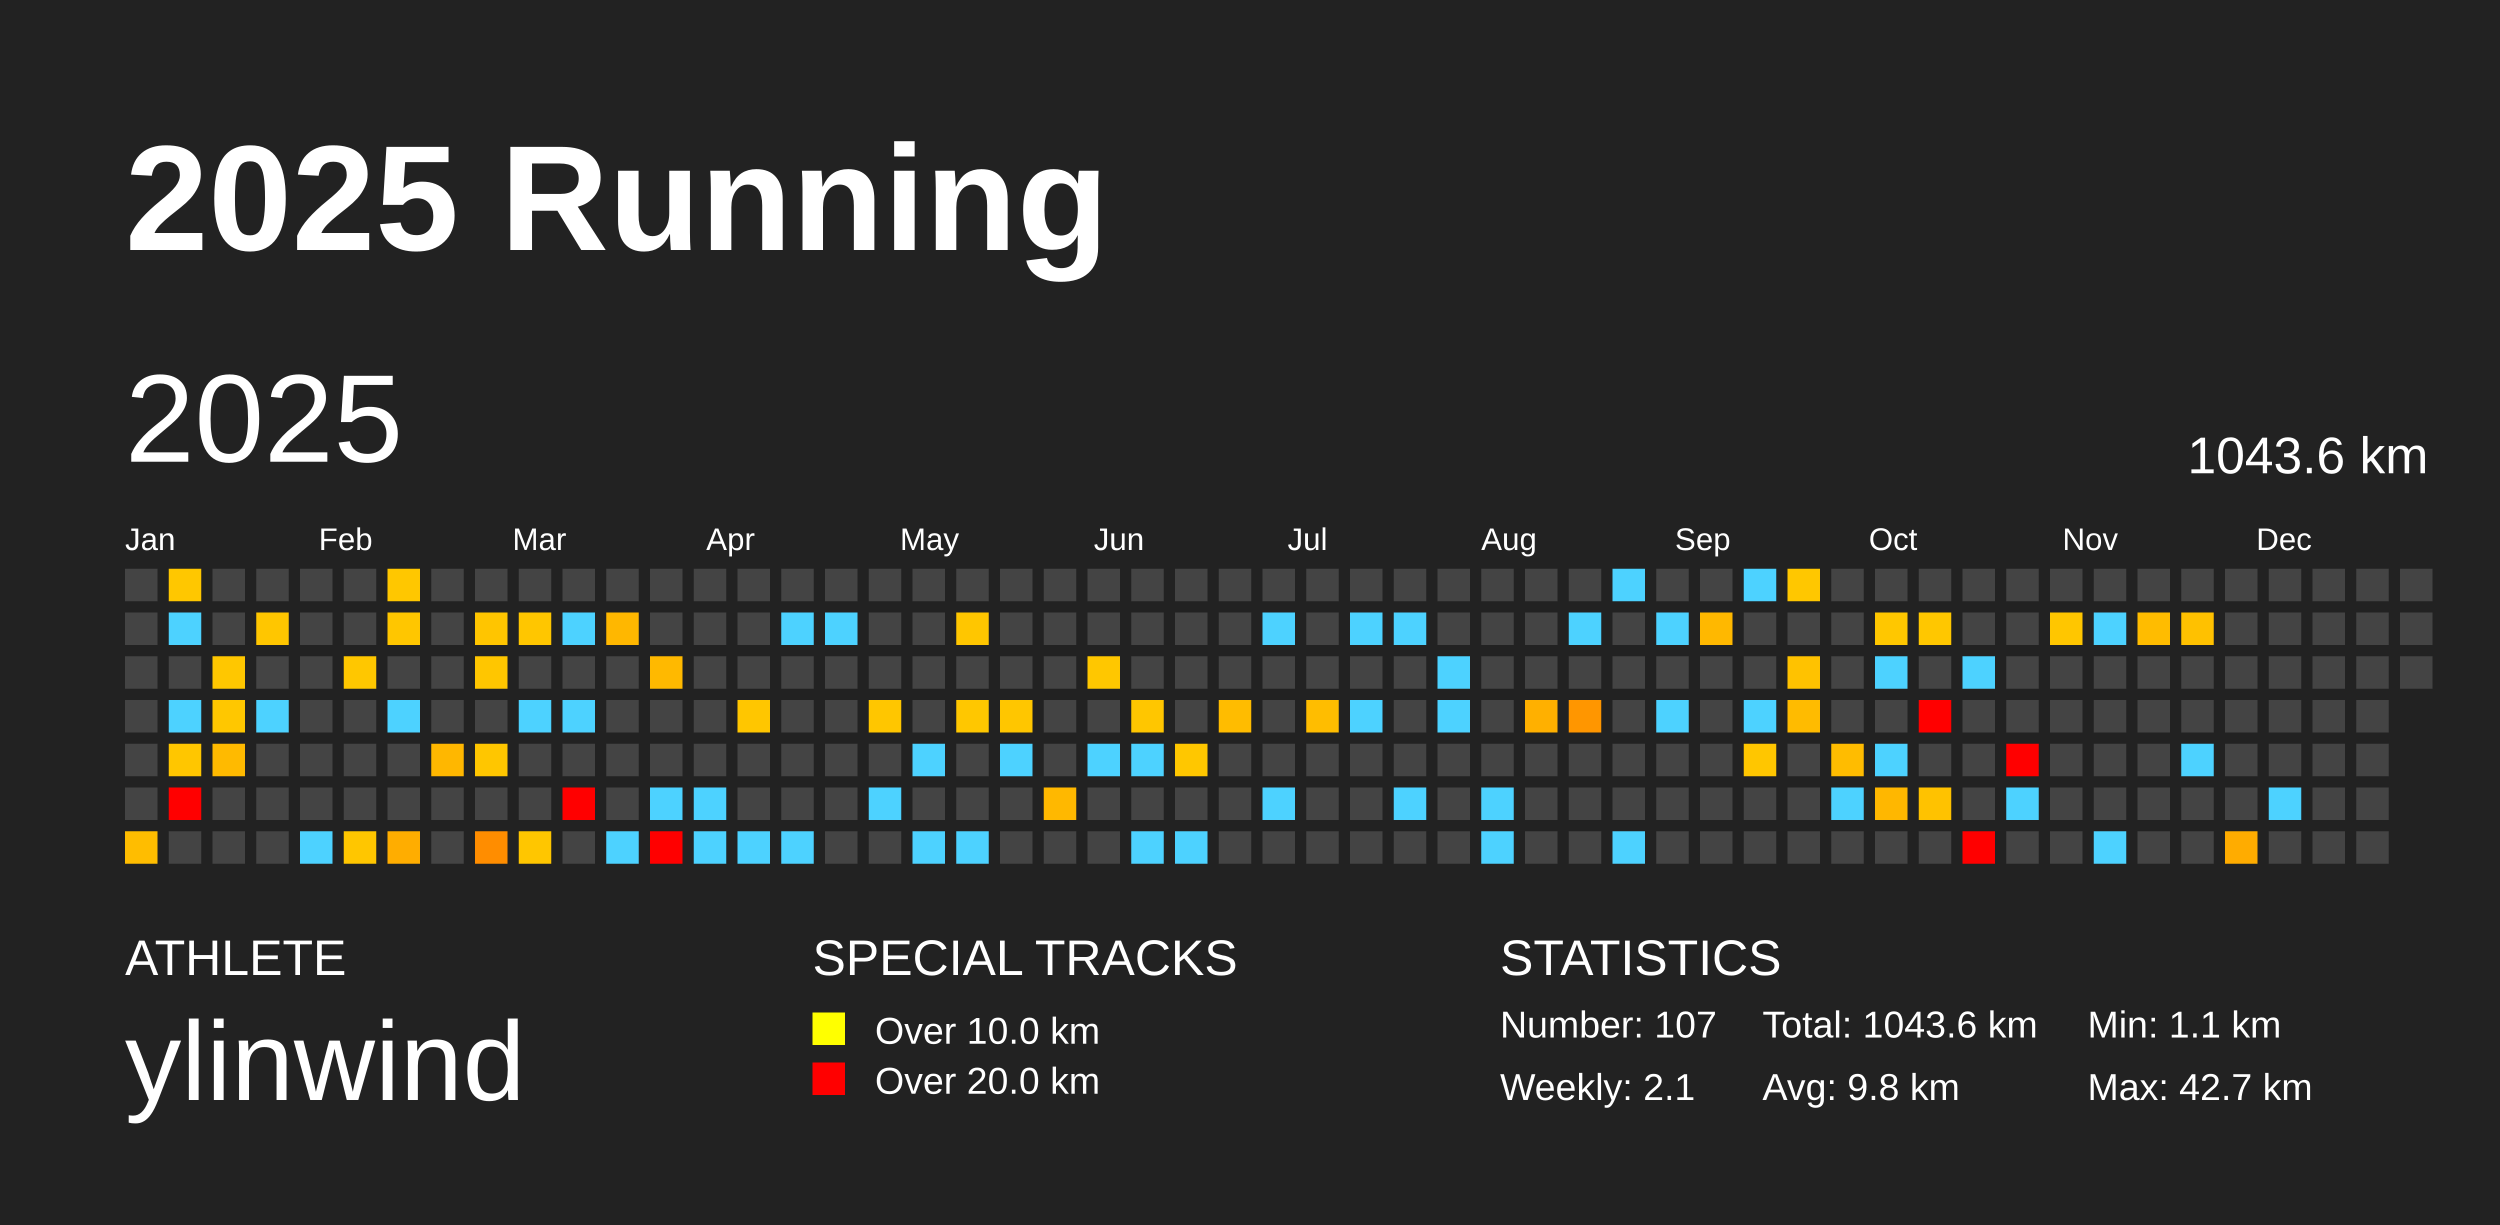
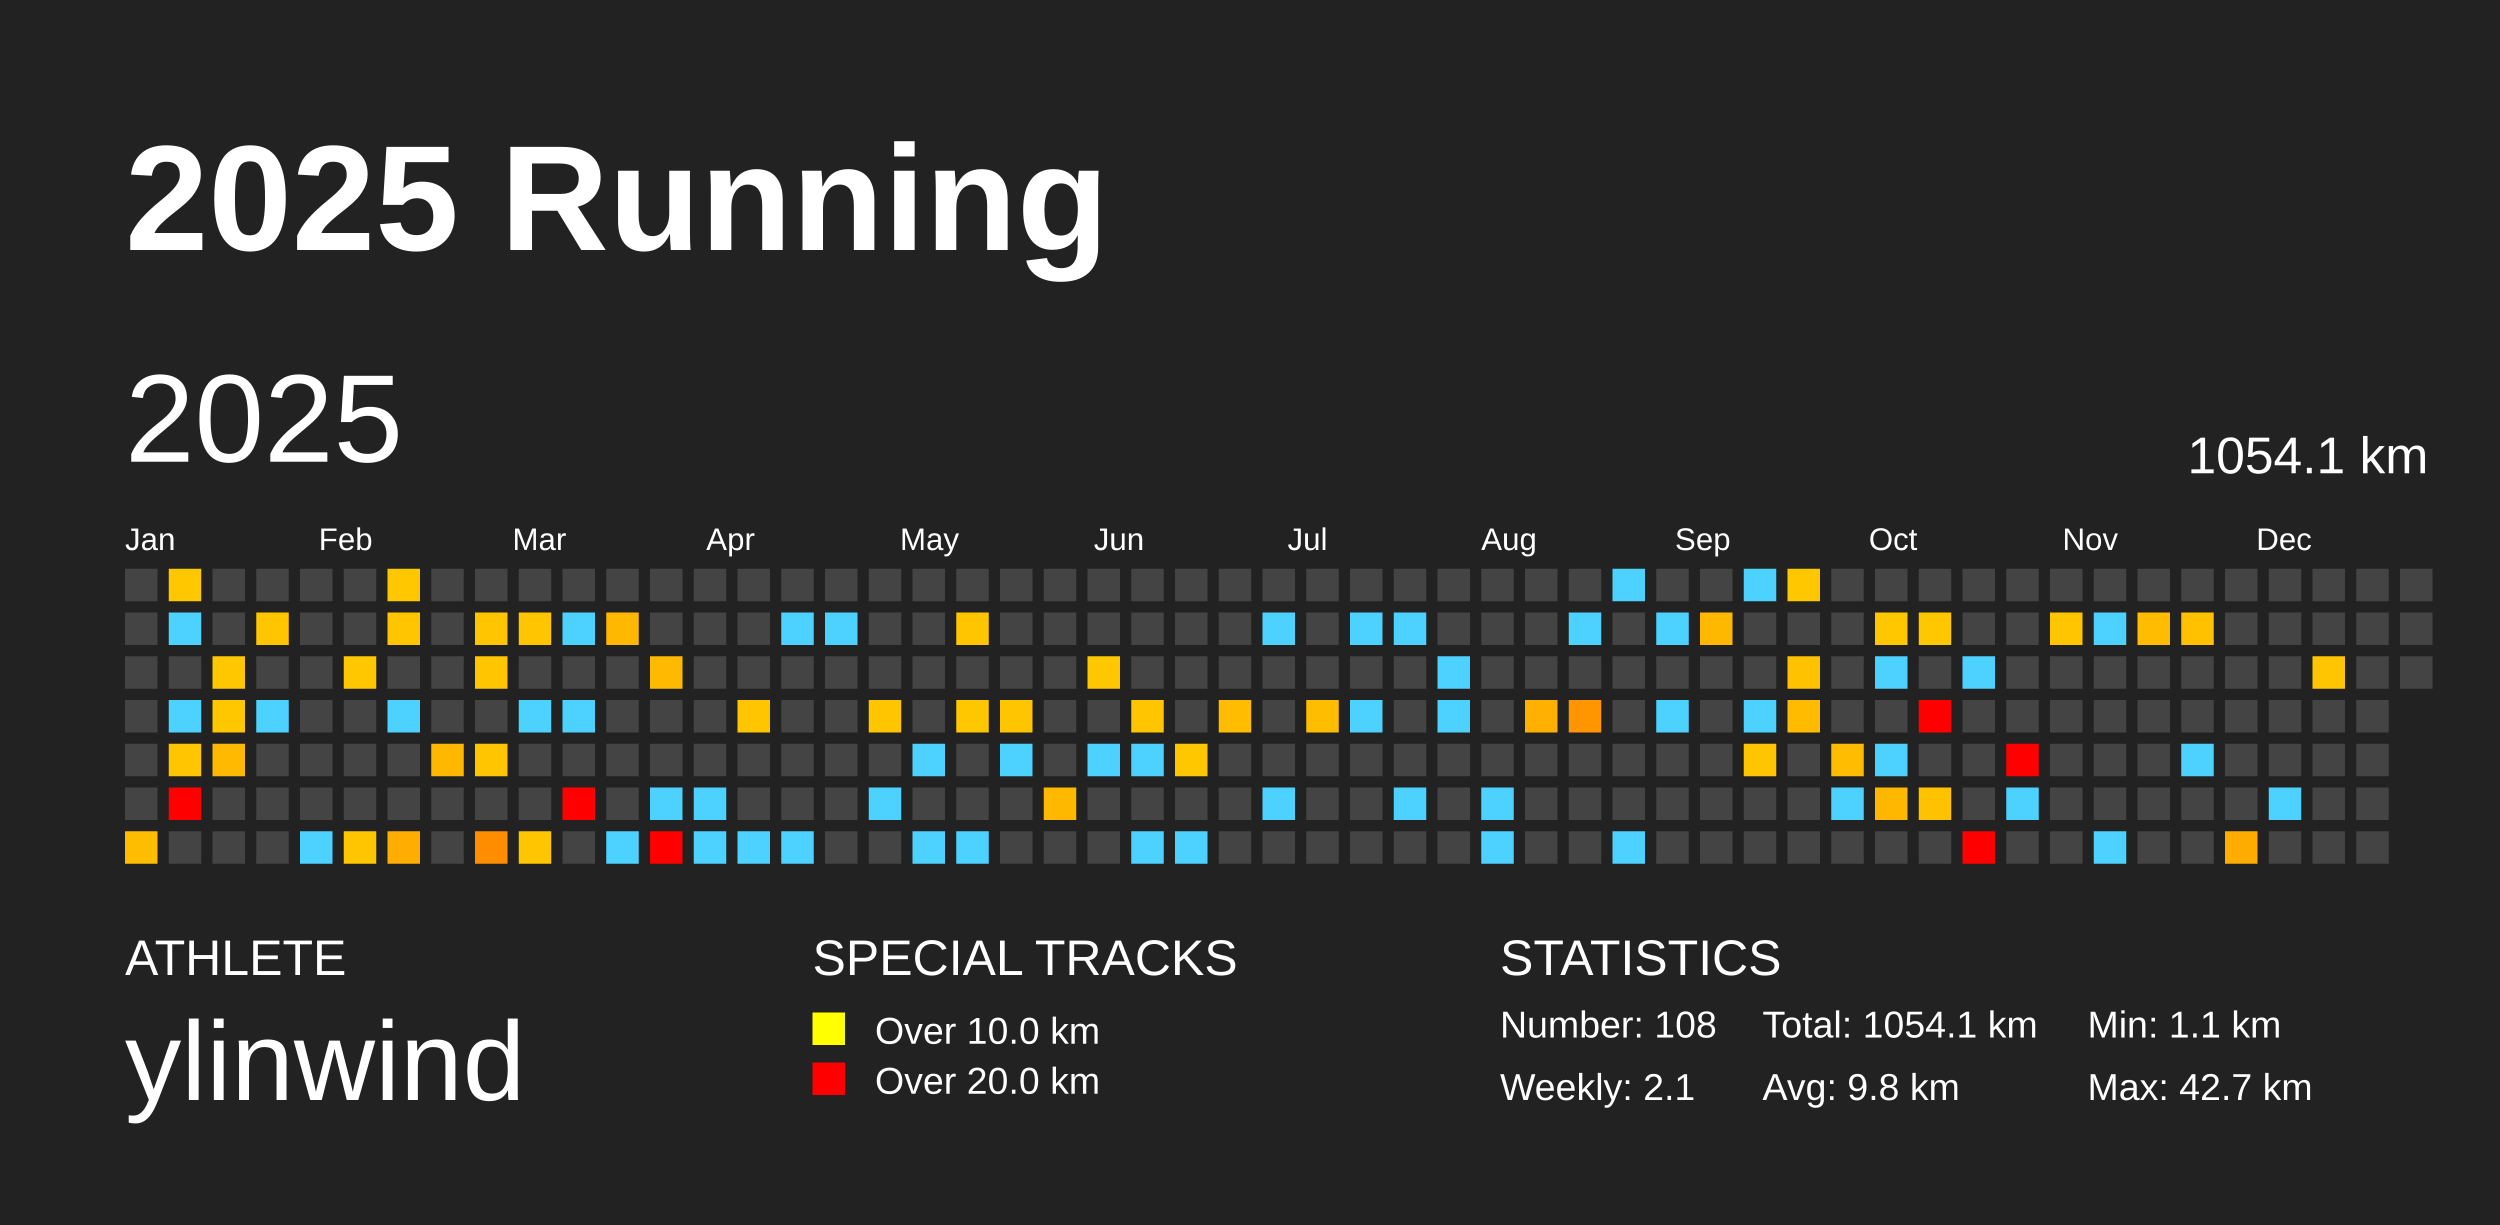
<svg xmlns="http://www.w3.org/2000/svg" baseProfile="full" height="98mm" version="1.1" viewBox="0,0,200,98" width="200mm">
  <defs />
  <rect fill="#222222" height="98" width="200" x="0" y="0" />
  <text fill="#FFFFFF" style="font-size:12px; font-family:Arial; font-weight:bold;" x="10" y="20">2025 Running</text>
  <text fill="#FFFFFF" style="font-size:4px; font-family:Arial" x="10" y="78">ATHLETE</text>
  <text fill="#FFFFFF" style="font-size:9px; font-family:Arial" x="10" y="88">ylinwind</text>
  <text fill="#FFFFFF" style="font-size:4px; font-family:Arial" x="65" y="78">SPECIAL TRACKS</text>
  <rect fill="yellow" height="2.6" width="2.6" x="65" y="81" />
  <text fill="#FFFFFF" style="font-size:3px; font-family:Arial" x="70" y="83.5">Over 10.0 km</text>
  <rect fill="red" height="2.6" width="2.6" x="65" y="85" />
  <text fill="#FFFFFF" style="font-size:3px; font-family:Arial" x="70" y="87.5">Over 20.0 km</text>
  <text fill="#FFFFFF" style="font-size:4px; font-family:Arial" x="120" y="78">STATISTICS</text>
-   <text fill="#FFFFFF" style="font-size:3px; font-family:Arial" x="120" y="83">Number: 107</text>
+   <text fill="#FFFFFF" style="font-size:3px; font-family:Arial" x="120" y="83">Number: 108</text>
  <text fill="#FFFFFF" style="font-size:3px; font-family:Arial" x="120" y="88">Weekly: 2.1</text>
-   <text fill="#FFFFFF" style="font-size:3px; font-family:Arial" x="141" y="83">Total: 1043.6 km</text>
+   <text fill="#FFFFFF" style="font-size:3px; font-family:Arial" x="141" y="83">Total: 1054.1 km</text>
  <text fill="#FFFFFF" style="font-size:3px; font-family:Arial" x="141" y="88">Avg: 9.8 km</text>
  <text fill="#FFFFFF" style="font-size:3px; font-family:Arial" x="167" y="83">Min: 1.1 km</text>
  <text fill="#FFFFFF" style="font-size:3px; font-family:Arial" x="167" y="88">Max: 42.7 km</text>
  <text dominant-baseline="hanging" fill="#FFFFFF" style="font-size:10.0px; font-family:Arial;" x="10" y="30">2025</text>
-   <text dominant-baseline="hanging" fill="#FFFFFF" style="font-size:4.125px; font-family:Arial;" x="175" y="35">1043.6 km</text>
+   <text dominant-baseline="hanging" fill="#FFFFFF" style="font-size:4.125px; font-family:Arial;" x="175" y="35">1054.1 km</text>
  <text fill="#FFFFFF" style="font-size:2.5px; font-family:Arial" x="10.0" y="44">Jan</text>
  <text fill="#FFFFFF" style="font-size:2.5px; font-family:Arial" x="25.5" y="44">Feb</text>
  <text fill="#FFFFFF" style="font-size:2.5px; font-family:Arial" x="41.0" y="44">Mar</text>
  <text fill="#FFFFFF" style="font-size:2.5px; font-family:Arial" x="56.5" y="44">Apr</text>
  <text fill="#FFFFFF" style="font-size:2.5px; font-family:Arial" x="72.0" y="44">May</text>
  <text fill="#FFFFFF" style="font-size:2.5px; font-family:Arial" x="87.5" y="44">Jun</text>
  <text fill="#FFFFFF" style="font-size:2.5px; font-family:Arial" x="103.0" y="44">Jul</text>
  <text fill="#FFFFFF" style="font-size:2.5px; font-family:Arial" x="118.5" y="44">Aug</text>
  <text fill="#FFFFFF" style="font-size:2.5px; font-family:Arial" x="134.0" y="44">Sep</text>
  <text fill="#FFFFFF" style="font-size:2.5px; font-family:Arial" x="149.5" y="44">Oct</text>
  <text fill="#FFFFFF" style="font-size:2.5px; font-family:Arial" x="165.0" y="44">Nov</text>
  <text fill="#FFFFFF" style="font-size:2.5px; font-family:Arial" x="180.5" y="44">Dec</text>
  <rect fill="#444444" height="2.6" width="2.6" x="10.0" y="45.5" />
  <rect fill="#444444" height="2.6" width="2.6" x="10.0" y="49.0" />
  <rect fill="#444444" height="2.6" width="2.6" x="10.0" y="52.5" />
  <rect fill="#444444" height="2.6" width="2.6" x="10.0" y="56.0" />
  <rect fill="#444444" height="2.6" width="2.6" x="10.0" y="59.5" />
  <rect fill="#444444" height="2.6" width="2.6" x="10.0" y="63.0" />
  <rect fill="#ffbd00" height="2.6" width="2.6" x="10.0" y="66.5" />
  <rect fill="#ffc700" height="2.6" width="2.6" x="13.5" y="45.5" />
  <rect fill="#4dd2ff" height="2.6" width="2.6" x="13.5" y="49.0" />
  <rect fill="#444444" height="2.6" width="2.6" x="13.5" y="52.5" />
  <rect fill="#4dd2ff" height="2.6" width="2.6" x="13.5" y="56.0" />
  <rect fill="#ffc600" height="2.6" width="2.6" x="13.5" y="59.5" />
  <rect fill="red" height="2.6" width="2.6" x="13.5" y="63.0" />
  <rect fill="#444444" height="2.6" width="2.6" x="13.5" y="66.5" />
  <rect fill="#444444" height="2.6" width="2.6" x="17.0" y="45.5" />
  <rect fill="#444444" height="2.6" width="2.6" x="17.0" y="49.0" />
  <rect fill="#ffc700" height="2.6" width="2.6" x="17.0" y="52.5" />
  <rect fill="#ffc700" height="2.6" width="2.6" x="17.0" y="56.0" />
  <rect fill="#ffba00" height="2.6" width="2.6" x="17.0" y="59.5" />
  <rect fill="#444444" height="2.6" width="2.6" x="17.0" y="63.0" />
  <rect fill="#444444" height="2.6" width="2.6" x="17.0" y="66.5" />
  <rect fill="#444444" height="2.6" width="2.6" x="20.5" y="45.5" />
  <rect fill="#ffc600" height="2.6" width="2.6" x="20.5" y="49.0" />
  <rect fill="#444444" height="2.6" width="2.6" x="20.5" y="52.5" />
  <rect fill="#4dd2ff" height="2.6" width="2.6" x="20.5" y="56.0" />
  <rect fill="#444444" height="2.6" width="2.6" x="20.5" y="59.5" />
  <rect fill="#444444" height="2.6" width="2.6" x="20.5" y="63.0" />
  <rect fill="#444444" height="2.6" width="2.6" x="20.5" y="66.5" />
  <rect fill="#444444" height="2.6" width="2.6" x="24.0" y="45.5" />
  <rect fill="#444444" height="2.6" width="2.6" x="24.0" y="49.0" />
  <rect fill="#444444" height="2.6" width="2.6" x="24.0" y="52.5" />
  <rect fill="#444444" height="2.6" width="2.6" x="24.0" y="56.0" />
  <rect fill="#444444" height="2.6" width="2.6" x="24.0" y="59.5" />
  <rect fill="#444444" height="2.6" width="2.6" x="24.0" y="63.0" />
  <rect fill="#4dd2ff" height="2.6" width="2.6" x="24.0" y="66.5" />
  <rect fill="#444444" height="2.6" width="2.6" x="27.5" y="45.5" />
  <rect fill="#444444" height="2.6" width="2.6" x="27.5" y="49.0" />
  <rect fill="#ffc700" height="2.6" width="2.6" x="27.5" y="52.5" />
  <rect fill="#444444" height="2.6" width="2.6" x="27.5" y="56.0" />
  <rect fill="#444444" height="2.6" width="2.6" x="27.5" y="59.5" />
  <rect fill="#444444" height="2.6" width="2.6" x="27.5" y="63.0" />
  <rect fill="#ffc600" height="2.6" width="2.6" x="27.5" y="66.5" />
  <rect fill="#ffc700" height="2.6" width="2.6" x="31.0" y="45.5" />
  <rect fill="#ffc600" height="2.6" width="2.6" x="31.0" y="49.0" />
  <rect fill="#444444" height="2.6" width="2.6" x="31.0" y="52.5" />
  <rect fill="#4dd2ff" height="2.6" width="2.6" x="31.0" y="56.0" />
  <rect fill="#444444" height="2.6" width="2.6" x="31.0" y="59.5" />
  <rect fill="#444444" height="2.6" width="2.6" x="31.0" y="63.0" />
  <rect fill="#ffad00" height="2.6" width="2.6" x="31.0" y="66.5" />
  <rect fill="#444444" height="2.6" width="2.6" x="34.5" y="45.5" />
  <rect fill="#444444" height="2.6" width="2.6" x="34.5" y="49.0" />
  <rect fill="#444444" height="2.6" width="2.6" x="34.5" y="52.5" />
  <rect fill="#444444" height="2.6" width="2.6" x="34.5" y="56.0" />
  <rect fill="#ffb700" height="2.6" width="2.6" x="34.5" y="59.5" />
  <rect fill="#444444" height="2.6" width="2.6" x="34.5" y="63.0" />
  <rect fill="#444444" height="2.6" width="2.6" x="34.5" y="66.5" />
  <rect fill="#444444" height="2.6" width="2.6" x="38.0" y="45.5" />
  <rect fill="#ffc500" height="2.6" width="2.6" x="38.0" y="49.0" />
  <rect fill="#ffc600" height="2.6" width="2.6" x="38.0" y="52.5" />
  <rect fill="#444444" height="2.6" width="2.6" x="38.0" y="56.0" />
  <rect fill="#ffc600" height="2.6" width="2.6" x="38.0" y="59.5" />
  <rect fill="#444444" height="2.6" width="2.6" x="38.0" y="63.0" />
  <rect fill="#ff8d00" height="2.6" width="2.6" x="38.0" y="66.5" />
  <rect fill="#444444" height="2.6" width="2.6" x="41.5" y="45.5" />
  <rect fill="#ffc600" height="2.6" width="2.6" x="41.5" y="49.0" />
  <rect fill="#444444" height="2.6" width="2.6" x="41.5" y="52.5" />
  <rect fill="#4dd2ff" height="2.6" width="2.6" x="41.5" y="56.0" />
  <rect fill="#444444" height="2.6" width="2.6" x="41.5" y="59.5" />
  <rect fill="#444444" height="2.6" width="2.6" x="41.5" y="63.0" />
  <rect fill="#ffc600" height="2.6" width="2.6" x="41.5" y="66.5" />
  <rect fill="#444444" height="2.6" width="2.6" x="45.0" y="45.5" />
  <rect fill="#4dd2ff" height="2.6" width="2.6" x="45.0" y="49.0" />
  <rect fill="#444444" height="2.6" width="2.6" x="45.0" y="52.5" />
  <rect fill="#4dd2ff" height="2.6" width="2.6" x="45.0" y="56.0" />
  <rect fill="#444444" height="2.6" width="2.6" x="45.0" y="59.5" />
  <rect fill="red" height="2.6" width="2.6" x="45.0" y="63.0" />
  <rect fill="#444444" height="2.6" width="2.6" x="45.0" y="66.5" />
  <rect fill="#444444" height="2.6" width="2.6" x="48.5" y="45.5" />
  <rect fill="#ffb700" height="2.6" width="2.6" x="48.5" y="49.0" />
  <rect fill="#444444" height="2.6" width="2.6" x="48.5" y="52.5" />
  <rect fill="#444444" height="2.6" width="2.6" x="48.5" y="56.0" />
  <rect fill="#444444" height="2.6" width="2.6" x="48.5" y="59.5" />
  <rect fill="#444444" height="2.6" width="2.6" x="48.5" y="63.0" />
  <rect fill="#4dd2ff" height="2.6" width="2.6" x="48.5" y="66.5" />
  <rect fill="#444444" height="2.6" width="2.6" x="52.0" y="45.5" />
  <rect fill="#444444" height="2.6" width="2.6" x="52.0" y="49.0" />
  <rect fill="#ffb900" height="2.6" width="2.6" x="52.0" y="52.5" />
  <rect fill="#444444" height="2.6" width="2.6" x="52.0" y="56.0" />
  <rect fill="#444444" height="2.6" width="2.6" x="52.0" y="59.5" />
  <rect fill="#4dd2ff" height="2.6" width="2.6" x="52.0" y="63.0" />
  <rect fill="red" height="2.6" width="2.6" x="52.0" y="66.5" />
  <rect fill="#444444" height="2.6" width="2.6" x="55.5" y="45.5" />
  <rect fill="#444444" height="2.6" width="2.6" x="55.5" y="49.0" />
  <rect fill="#444444" height="2.6" width="2.6" x="55.5" y="52.5" />
  <rect fill="#444444" height="2.6" width="2.6" x="55.5" y="56.0" />
  <rect fill="#444444" height="2.6" width="2.6" x="55.5" y="59.5" />
  <rect fill="#4dd2ff" height="2.6" width="2.6" x="55.5" y="63.0" />
  <rect fill="#4dd2ff" height="2.6" width="2.6" x="55.5" y="66.5" />
  <rect fill="#444444" height="2.6" width="2.6" x="59.0" y="45.5" />
  <rect fill="#444444" height="2.6" width="2.6" x="59.0" y="49.0" />
  <rect fill="#444444" height="2.6" width="2.6" x="59.0" y="52.5" />
  <rect fill="#ffc600" height="2.6" width="2.6" x="59.0" y="56.0" />
  <rect fill="#444444" height="2.6" width="2.6" x="59.0" y="59.5" />
  <rect fill="#444444" height="2.6" width="2.6" x="59.0" y="63.0" />
  <rect fill="#4dd2ff" height="2.6" width="2.6" x="59.0" y="66.5" />
  <rect fill="#444444" height="2.6" width="2.6" x="62.5" y="45.5" />
  <rect fill="#4dd2ff" height="2.6" width="2.6" x="62.5" y="49.0" />
  <rect fill="#444444" height="2.6" width="2.6" x="62.5" y="52.5" />
  <rect fill="#444444" height="2.6" width="2.6" x="62.5" y="56.0" />
  <rect fill="#444444" height="2.6" width="2.6" x="62.5" y="59.5" />
  <rect fill="#444444" height="2.6" width="2.6" x="62.5" y="63.0" />
  <rect fill="#4dd2ff" height="2.6" width="2.6" x="62.5" y="66.5" />
  <rect fill="#444444" height="2.6" width="2.6" x="66.0" y="45.5" />
  <rect fill="#4dd2ff" height="2.6" width="2.6" x="66.0" y="49.0" />
  <rect fill="#444444" height="2.6" width="2.6" x="66.0" y="52.5" />
  <rect fill="#444444" height="2.6" width="2.6" x="66.0" y="56.0" />
  <rect fill="#444444" height="2.6" width="2.6" x="66.0" y="59.5" />
  <rect fill="#444444" height="2.6" width="2.6" x="66.0" y="63.0" />
  <rect fill="#444444" height="2.6" width="2.6" x="66.0" y="66.5" />
  <rect fill="#444444" height="2.6" width="2.6" x="69.5" y="45.5" />
  <rect fill="#444444" height="2.6" width="2.6" x="69.5" y="49.0" />
  <rect fill="#444444" height="2.6" width="2.6" x="69.5" y="52.5" />
  <rect fill="#ffc600" height="2.6" width="2.6" x="69.5" y="56.0" />
  <rect fill="#444444" height="2.6" width="2.6" x="69.5" y="59.5" />
  <rect fill="#4dd2ff" height="2.6" width="2.6" x="69.5" y="63.0" />
  <rect fill="#444444" height="2.6" width="2.6" x="69.5" y="66.5" />
  <rect fill="#444444" height="2.6" width="2.6" x="73.0" y="45.5" />
  <rect fill="#444444" height="2.6" width="2.6" x="73.0" y="49.0" />
  <rect fill="#444444" height="2.6" width="2.6" x="73.0" y="52.5" />
  <rect fill="#444444" height="2.6" width="2.6" x="73.0" y="56.0" />
  <rect fill="#4dd2ff" height="2.6" width="2.6" x="73.0" y="59.5" />
  <rect fill="#444444" height="2.6" width="2.6" x="73.0" y="63.0" />
  <rect fill="#4dd2ff" height="2.6" width="2.6" x="73.0" y="66.5" />
  <rect fill="#444444" height="2.6" width="2.6" x="76.5" y="45.5" />
  <rect fill="#ffc600" height="2.6" width="2.6" x="76.5" y="49.0" />
  <rect fill="#444444" height="2.6" width="2.6" x="76.5" y="52.5" />
  <rect fill="#ffc700" height="2.6" width="2.6" x="76.5" y="56.0" />
  <rect fill="#444444" height="2.6" width="2.6" x="76.5" y="59.5" />
  <rect fill="#444444" height="2.6" width="2.6" x="76.5" y="63.0" />
  <rect fill="#4dd2ff" height="2.6" width="2.6" x="76.5" y="66.5" />
  <rect fill="#444444" height="2.6" width="2.6" x="80.0" y="45.5" />
  <rect fill="#444444" height="2.6" width="2.6" x="80.0" y="49.0" />
  <rect fill="#444444" height="2.6" width="2.6" x="80.0" y="52.5" />
  <rect fill="#ffc600" height="2.6" width="2.6" x="80.0" y="56.0" />
  <rect fill="#4dd2ff" height="2.6" width="2.6" x="80.0" y="59.5" />
  <rect fill="#444444" height="2.6" width="2.6" x="80.0" y="63.0" />
  <rect fill="#444444" height="2.6" width="2.6" x="80.0" y="66.5" />
  <rect fill="#444444" height="2.6" width="2.6" x="83.5" y="45.5" />
  <rect fill="#444444" height="2.6" width="2.6" x="83.5" y="49.0" />
  <rect fill="#444444" height="2.6" width="2.6" x="83.5" y="52.5" />
  <rect fill="#444444" height="2.6" width="2.6" x="83.5" y="56.0" />
  <rect fill="#444444" height="2.6" width="2.6" x="83.5" y="59.5" />
  <rect fill="#ffb800" height="2.6" width="2.6" x="83.5" y="63.0" />
  <rect fill="#444444" height="2.6" width="2.6" x="83.5" y="66.5" />
  <rect fill="#444444" height="2.6" width="2.6" x="87.0" y="45.5" />
  <rect fill="#444444" height="2.6" width="2.6" x="87.0" y="49.0" />
  <rect fill="#ffc700" height="2.6" width="2.6" x="87.0" y="52.5" />
  <rect fill="#444444" height="2.6" width="2.6" x="87.0" y="56.0" />
  <rect fill="#4dd2ff" height="2.6" width="2.6" x="87.0" y="59.5" />
  <rect fill="#444444" height="2.6" width="2.6" x="87.0" y="63.0" />
  <rect fill="#444444" height="2.6" width="2.6" x="87.0" y="66.5" />
  <rect fill="#444444" height="2.6" width="2.6" x="90.5" y="45.5" />
  <rect fill="#444444" height="2.6" width="2.6" x="90.5" y="49.0" />
  <rect fill="#444444" height="2.6" width="2.6" x="90.5" y="52.5" />
  <rect fill="#ffc600" height="2.6" width="2.6" x="90.5" y="56.0" />
  <rect fill="#4dd2ff" height="2.6" width="2.6" x="90.5" y="59.5" />
  <rect fill="#444444" height="2.6" width="2.6" x="90.5" y="63.0" />
  <rect fill="#4dd2ff" height="2.6" width="2.6" x="90.5" y="66.5" />
  <rect fill="#444444" height="2.6" width="2.6" x="94.0" y="45.5" />
  <rect fill="#444444" height="2.6" width="2.6" x="94.0" y="49.0" />
  <rect fill="#444444" height="2.6" width="2.6" x="94.0" y="52.5" />
  <rect fill="#444444" height="2.6" width="2.6" x="94.0" y="56.0" />
  <rect fill="#ffc700" height="2.6" width="2.6" x="94.0" y="59.5" />
  <rect fill="#444444" height="2.6" width="2.6" x="94.0" y="63.0" />
  <rect fill="#4dd2ff" height="2.6" width="2.6" x="94.0" y="66.5" />
  <rect fill="#444444" height="2.6" width="2.6" x="97.5" y="45.5" />
  <rect fill="#444444" height="2.6" width="2.6" x="97.5" y="49.0" />
  <rect fill="#444444" height="2.6" width="2.6" x="97.5" y="52.5" />
  <rect fill="#ffbc00" height="2.6" width="2.6" x="97.5" y="56.0" />
  <rect fill="#444444" height="2.6" width="2.6" x="97.5" y="59.5" />
  <rect fill="#444444" height="2.6" width="2.6" x="97.5" y="63.0" />
  <rect fill="#444444" height="2.6" width="2.6" x="97.5" y="66.5" />
  <rect fill="#444444" height="2.6" width="2.6" x="101.0" y="45.5" />
  <rect fill="#4dd2ff" height="2.6" width="2.6" x="101.0" y="49.0" />
  <rect fill="#444444" height="2.6" width="2.6" x="101.0" y="52.5" />
  <rect fill="#444444" height="2.6" width="2.6" x="101.0" y="56.0" />
  <rect fill="#444444" height="2.6" width="2.6" x="101.0" y="59.5" />
  <rect fill="#4dd2ff" height="2.6" width="2.6" x="101.0" y="63.0" />
  <rect fill="#444444" height="2.6" width="2.6" x="101.0" y="66.5" />
  <rect fill="#444444" height="2.6" width="2.6" x="104.5" y="45.5" />
  <rect fill="#444444" height="2.6" width="2.6" x="104.5" y="49.0" />
  <rect fill="#444444" height="2.6" width="2.6" x="104.5" y="52.5" />
  <rect fill="#ffbd00" height="2.6" width="2.6" x="104.5" y="56.0" />
  <rect fill="#444444" height="2.6" width="2.6" x="104.5" y="59.5" />
  <rect fill="#444444" height="2.6" width="2.6" x="104.5" y="63.0" />
  <rect fill="#444444" height="2.6" width="2.6" x="104.5" y="66.5" />
  <rect fill="#444444" height="2.6" width="2.6" x="108.0" y="45.5" />
  <rect fill="#4dd2ff" height="2.6" width="2.6" x="108.0" y="49.0" />
  <rect fill="#444444" height="2.6" width="2.6" x="108.0" y="52.5" />
  <rect fill="#4dd2ff" height="2.6" width="2.6" x="108.0" y="56.0" />
  <rect fill="#444444" height="2.6" width="2.6" x="108.0" y="59.5" />
  <rect fill="#444444" height="2.6" width="2.6" x="108.0" y="63.0" />
  <rect fill="#444444" height="2.6" width="2.6" x="108.0" y="66.5" />
  <rect fill="#444444" height="2.6" width="2.6" x="111.5" y="45.5" />
  <rect fill="#4dd2ff" height="2.6" width="2.6" x="111.5" y="49.0" />
  <rect fill="#444444" height="2.6" width="2.6" x="111.5" y="52.5" />
  <rect fill="#444444" height="2.6" width="2.6" x="111.5" y="56.0" />
  <rect fill="#444444" height="2.6" width="2.6" x="111.5" y="59.5" />
  <rect fill="#4dd2ff" height="2.6" width="2.6" x="111.5" y="63.0" />
  <rect fill="#444444" height="2.6" width="2.6" x="111.5" y="66.5" />
  <rect fill="#444444" height="2.6" width="2.6" x="115.0" y="45.5" />
  <rect fill="#444444" height="2.6" width="2.6" x="115.0" y="49.0" />
  <rect fill="#4dd2ff" height="2.6" width="2.6" x="115.0" y="52.5" />
  <rect fill="#4dd2ff" height="2.6" width="2.6" x="115.0" y="56.0" />
  <rect fill="#444444" height="2.6" width="2.6" x="115.0" y="59.5" />
  <rect fill="#444444" height="2.6" width="2.6" x="115.0" y="63.0" />
  <rect fill="#444444" height="2.6" width="2.6" x="115.0" y="66.5" />
  <rect fill="#444444" height="2.6" width="2.6" x="118.5" y="45.5" />
  <rect fill="#444444" height="2.6" width="2.6" x="118.5" y="49.0" />
  <rect fill="#444444" height="2.6" width="2.6" x="118.5" y="52.5" />
  <rect fill="#444444" height="2.6" width="2.6" x="118.5" y="56.0" />
  <rect fill="#444444" height="2.6" width="2.6" x="118.5" y="59.5" />
  <rect fill="#4dd2ff" height="2.6" width="2.6" x="118.5" y="63.0" />
  <rect fill="#4dd2ff" height="2.6" width="2.6" x="118.5" y="66.5" />
  <rect fill="#444444" height="2.6" width="2.6" x="122.0" y="45.5" />
  <rect fill="#444444" height="2.6" width="2.6" x="122.0" y="49.0" />
  <rect fill="#444444" height="2.6" width="2.6" x="122.0" y="52.5" />
  <rect fill="#ffb000" height="2.6" width="2.6" x="122.0" y="56.0" />
  <rect fill="#444444" height="2.6" width="2.6" x="122.0" y="59.5" />
  <rect fill="#444444" height="2.6" width="2.6" x="122.0" y="63.0" />
  <rect fill="#444444" height="2.6" width="2.6" x="122.0" y="66.5" />
  <rect fill="#444444" height="2.6" width="2.6" x="125.5" y="45.5" />
  <rect fill="#4dd2ff" height="2.6" width="2.6" x="125.5" y="49.0" />
  <rect fill="#444444" height="2.6" width="2.6" x="125.5" y="52.5" />
  <rect fill="#ff9600" height="2.6" width="2.6" x="125.5" y="56.0" />
  <rect fill="#444444" height="2.6" width="2.6" x="125.5" y="59.5" />
  <rect fill="#444444" height="2.6" width="2.6" x="125.5" y="63.0" />
  <rect fill="#444444" height="2.6" width="2.6" x="125.5" y="66.5" />
  <rect fill="#4dd2ff" height="2.6" width="2.6" x="129.0" y="45.5" />
  <rect fill="#444444" height="2.6" width="2.6" x="129.0" y="49.0" />
  <rect fill="#444444" height="2.6" width="2.6" x="129.0" y="52.5" />
  <rect fill="#444444" height="2.6" width="2.6" x="129.0" y="56.0" />
  <rect fill="#444444" height="2.6" width="2.6" x="129.0" y="59.5" />
  <rect fill="#444444" height="2.6" width="2.6" x="129.0" y="63.0" />
  <rect fill="#4dd2ff" height="2.6" width="2.6" x="129.0" y="66.5" />
  <rect fill="#444444" height="2.6" width="2.6" x="132.5" y="45.5" />
  <rect fill="#4dd2ff" height="2.6" width="2.6" x="132.5" y="49.0" />
  <rect fill="#444444" height="2.6" width="2.6" x="132.5" y="52.5" />
  <rect fill="#4dd2ff" height="2.6" width="2.6" x="132.5" y="56.0" />
  <rect fill="#444444" height="2.6" width="2.6" x="132.5" y="59.5" />
  <rect fill="#444444" height="2.6" width="2.6" x="132.5" y="63.0" />
  <rect fill="#444444" height="2.6" width="2.6" x="132.5" y="66.5" />
  <rect fill="#444444" height="2.6" width="2.6" x="136.0" y="45.5" />
  <rect fill="#ffb800" height="2.6" width="2.6" x="136.0" y="49.0" />
  <rect fill="#444444" height="2.6" width="2.6" x="136.0" y="52.5" />
  <rect fill="#444444" height="2.6" width="2.6" x="136.0" y="56.0" />
  <rect fill="#444444" height="2.6" width="2.6" x="136.0" y="59.5" />
  <rect fill="#444444" height="2.6" width="2.6" x="136.0" y="63.0" />
  <rect fill="#444444" height="2.6" width="2.6" x="136.0" y="66.5" />
  <rect fill="#4dd2ff" height="2.6" width="2.6" x="139.5" y="45.5" />
  <rect fill="#444444" height="2.6" width="2.6" x="139.5" y="49.0" />
  <rect fill="#444444" height="2.6" width="2.6" x="139.5" y="52.5" />
  <rect fill="#4dd2ff" height="2.6" width="2.6" x="139.5" y="56.0" />
  <rect fill="#ffc600" height="2.6" width="2.6" x="139.5" y="59.5" />
  <rect fill="#444444" height="2.6" width="2.6" x="139.5" y="63.0" />
  <rect fill="#444444" height="2.6" width="2.6" x="139.5" y="66.5" />
  <rect fill="#ffc700" height="2.6" width="2.6" x="143.0" y="45.5" />
  <rect fill="#444444" height="2.6" width="2.6" x="143.0" y="49.0" />
  <rect fill="#ffc200" height="2.6" width="2.6" x="143.0" y="52.5" />
  <rect fill="#ffbb00" height="2.6" width="2.6" x="143.0" y="56.0" />
  <rect fill="#444444" height="2.6" width="2.6" x="143.0" y="59.5" />
  <rect fill="#444444" height="2.6" width="2.6" x="143.0" y="63.0" />
  <rect fill="#444444" height="2.6" width="2.6" x="143.0" y="66.5" />
  <rect fill="#444444" height="2.6" width="2.6" x="146.5" y="45.5" />
  <rect fill="#444444" height="2.6" width="2.6" x="146.5" y="49.0" />
  <rect fill="#444444" height="2.6" width="2.6" x="146.5" y="52.5" />
  <rect fill="#444444" height="2.6" width="2.6" x="146.5" y="56.0" />
  <rect fill="#ffbc00" height="2.6" width="2.6" x="146.5" y="59.5" />
  <rect fill="#4dd2ff" height="2.6" width="2.6" x="146.5" y="63.0" />
  <rect fill="#444444" height="2.6" width="2.6" x="146.5" y="66.5" />
  <rect fill="#444444" height="2.6" width="2.6" x="150.0" y="45.5" />
  <rect fill="#ffc700" height="2.6" width="2.6" x="150.0" y="49.0" />
  <rect fill="#4dd2ff" height="2.6" width="2.6" x="150.0" y="52.5" />
  <rect fill="#444444" height="2.6" width="2.6" x="150.0" y="56.0" />
  <rect fill="#4dd2ff" height="2.6" width="2.6" x="150.0" y="59.5" />
  <rect fill="#ffb700" height="2.6" width="2.6" x="150.0" y="63.0" />
  <rect fill="#444444" height="2.6" width="2.6" x="150.0" y="66.5" />
  <rect fill="#444444" height="2.6" width="2.6" x="153.5" y="45.5" />
  <rect fill="#ffc700" height="2.6" width="2.6" x="153.5" y="49.0" />
  <rect fill="#444444" height="2.6" width="2.6" x="153.5" y="52.5" />
  <rect fill="red" height="2.6" width="2.6" x="153.5" y="56.0" />
  <rect fill="#444444" height="2.6" width="2.6" x="153.5" y="59.5" />
  <rect fill="#ffc200" height="2.6" width="2.6" x="153.5" y="63.0" />
  <rect fill="#444444" height="2.6" width="2.6" x="153.5" y="66.5" />
  <rect fill="#444444" height="2.6" width="2.6" x="157.0" y="45.5" />
  <rect fill="#444444" height="2.6" width="2.6" x="157.0" y="49.0" />
  <rect fill="#4dd2ff" height="2.6" width="2.6" x="157.0" y="52.5" />
  <rect fill="#444444" height="2.6" width="2.6" x="157.0" y="56.0" />
  <rect fill="#444444" height="2.6" width="2.6" x="157.0" y="59.5" />
  <rect fill="#444444" height="2.6" width="2.6" x="157.0" y="63.0" />
  <rect fill="red" height="2.6" width="2.6" x="157.0" y="66.5" />
  <rect fill="#444444" height="2.6" width="2.6" x="160.5" y="45.5" />
  <rect fill="#444444" height="2.6" width="2.6" x="160.5" y="49.0" />
  <rect fill="#444444" height="2.6" width="2.6" x="160.5" y="52.5" />
  <rect fill="#444444" height="2.6" width="2.6" x="160.5" y="56.0" />
  <rect fill="red" height="2.6" width="2.6" x="160.5" y="59.5" />
  <rect fill="#4dd2ff" height="2.6" width="2.6" x="160.5" y="63.0" />
  <rect fill="#444444" height="2.6" width="2.6" x="160.5" y="66.5" />
  <rect fill="#444444" height="2.6" width="2.6" x="164.0" y="45.5" />
  <rect fill="#ffc600" height="2.6" width="2.6" x="164.0" y="49.0" />
  <rect fill="#444444" height="2.6" width="2.6" x="164.0" y="52.5" />
  <rect fill="#444444" height="2.6" width="2.6" x="164.0" y="56.0" />
  <rect fill="#444444" height="2.6" width="2.6" x="164.0" y="59.5" />
  <rect fill="#444444" height="2.6" width="2.6" x="164.0" y="63.0" />
  <rect fill="#444444" height="2.6" width="2.6" x="164.0" y="66.5" />
  <rect fill="#444444" height="2.6" width="2.6" x="167.5" y="45.5" />
  <rect fill="#4dd2ff" height="2.6" width="2.6" x="167.5" y="49.0" />
  <rect fill="#444444" height="2.6" width="2.6" x="167.5" y="52.5" />
  <rect fill="#444444" height="2.6" width="2.6" x="167.5" y="56.0" />
  <rect fill="#444444" height="2.6" width="2.6" x="167.5" y="59.5" />
  <rect fill="#444444" height="2.6" width="2.6" x="167.5" y="63.0" />
  <rect fill="#4dd2ff" height="2.6" width="2.6" x="167.5" y="66.5" />
  <rect fill="#444444" height="2.6" width="2.6" x="171.0" y="45.5" />
  <rect fill="#ffbc00" height="2.6" width="2.6" x="171.0" y="49.0" />
  <rect fill="#444444" height="2.6" width="2.6" x="171.0" y="52.5" />
  <rect fill="#444444" height="2.6" width="2.6" x="171.0" y="56.0" />
  <rect fill="#444444" height="2.6" width="2.6" x="171.0" y="59.5" />
  <rect fill="#444444" height="2.6" width="2.6" x="171.0" y="63.0" />
  <rect fill="#444444" height="2.6" width="2.6" x="171.0" y="66.5" />
  <rect fill="#444444" height="2.6" width="2.6" x="174.5" y="45.5" />
  <rect fill="#ffc100" height="2.6" width="2.6" x="174.5" y="49.0" />
  <rect fill="#444444" height="2.6" width="2.6" x="174.5" y="52.5" />
  <rect fill="#444444" height="2.6" width="2.6" x="174.5" y="56.0" />
  <rect fill="#4dd2ff" height="2.6" width="2.6" x="174.5" y="59.5" />
  <rect fill="#444444" height="2.6" width="2.6" x="174.5" y="63.0" />
  <rect fill="#444444" height="2.6" width="2.6" x="174.5" y="66.5" />
  <rect fill="#444444" height="2.6" width="2.6" x="178.0" y="45.5" />
  <rect fill="#444444" height="2.6" width="2.6" x="178.0" y="49.0" />
  <rect fill="#444444" height="2.6" width="2.6" x="178.0" y="52.5" />
  <rect fill="#444444" height="2.6" width="2.6" x="178.0" y="56.0" />
  <rect fill="#444444" height="2.6" width="2.6" x="178.0" y="59.5" />
  <rect fill="#444444" height="2.6" width="2.6" x="178.0" y="63.0" />
  <rect fill="#ffac00" height="2.6" width="2.6" x="178.0" y="66.5" />
  <rect fill="#444444" height="2.6" width="2.6" x="181.5" y="45.5" />
  <rect fill="#444444" height="2.6" width="2.6" x="181.5" y="49.0" />
  <rect fill="#444444" height="2.6" width="2.6" x="181.5" y="52.5" />
  <rect fill="#444444" height="2.6" width="2.6" x="181.5" y="56.0" />
  <rect fill="#444444" height="2.6" width="2.6" x="181.5" y="59.5" />
  <rect fill="#4dd2ff" height="2.6" width="2.6" x="181.5" y="63.0" />
  <rect fill="#444444" height="2.6" width="2.6" x="181.5" y="66.5" />
  <rect fill="#444444" height="2.6" width="2.6" x="185.0" y="45.5" />
  <rect fill="#444444" height="2.6" width="2.6" x="185.0" y="49.0" />
-   <rect fill="#444444" height="2.6" width="2.6" x="185.0" y="52.5" />
+   <rect fill="#ffc500" height="2.6" width="2.6" x="185.0" y="52.5" />
  <rect fill="#444444" height="2.6" width="2.6" x="185.0" y="56.0" />
  <rect fill="#444444" height="2.6" width="2.6" x="185.0" y="59.5" />
  <rect fill="#444444" height="2.6" width="2.6" x="185.0" y="63.0" />
  <rect fill="#444444" height="2.6" width="2.6" x="185.0" y="66.5" />
  <rect fill="#444444" height="2.6" width="2.6" x="188.5" y="45.5" />
  <rect fill="#444444" height="2.6" width="2.6" x="188.5" y="49.0" />
  <rect fill="#444444" height="2.6" width="2.6" x="188.5" y="52.5" />
  <rect fill="#444444" height="2.6" width="2.6" x="188.5" y="56.0" />
  <rect fill="#444444" height="2.6" width="2.6" x="188.5" y="59.5" />
  <rect fill="#444444" height="2.6" width="2.6" x="188.5" y="63.0" />
  <rect fill="#444444" height="2.6" width="2.6" x="188.5" y="66.5" />
  <rect fill="#444444" height="2.6" width="2.6" x="192.0" y="45.5" />
  <rect fill="#444444" height="2.6" width="2.6" x="192.0" y="49.0" />
  <rect fill="#444444" height="2.6" width="2.6" x="192.0" y="52.5" />
</svg>
